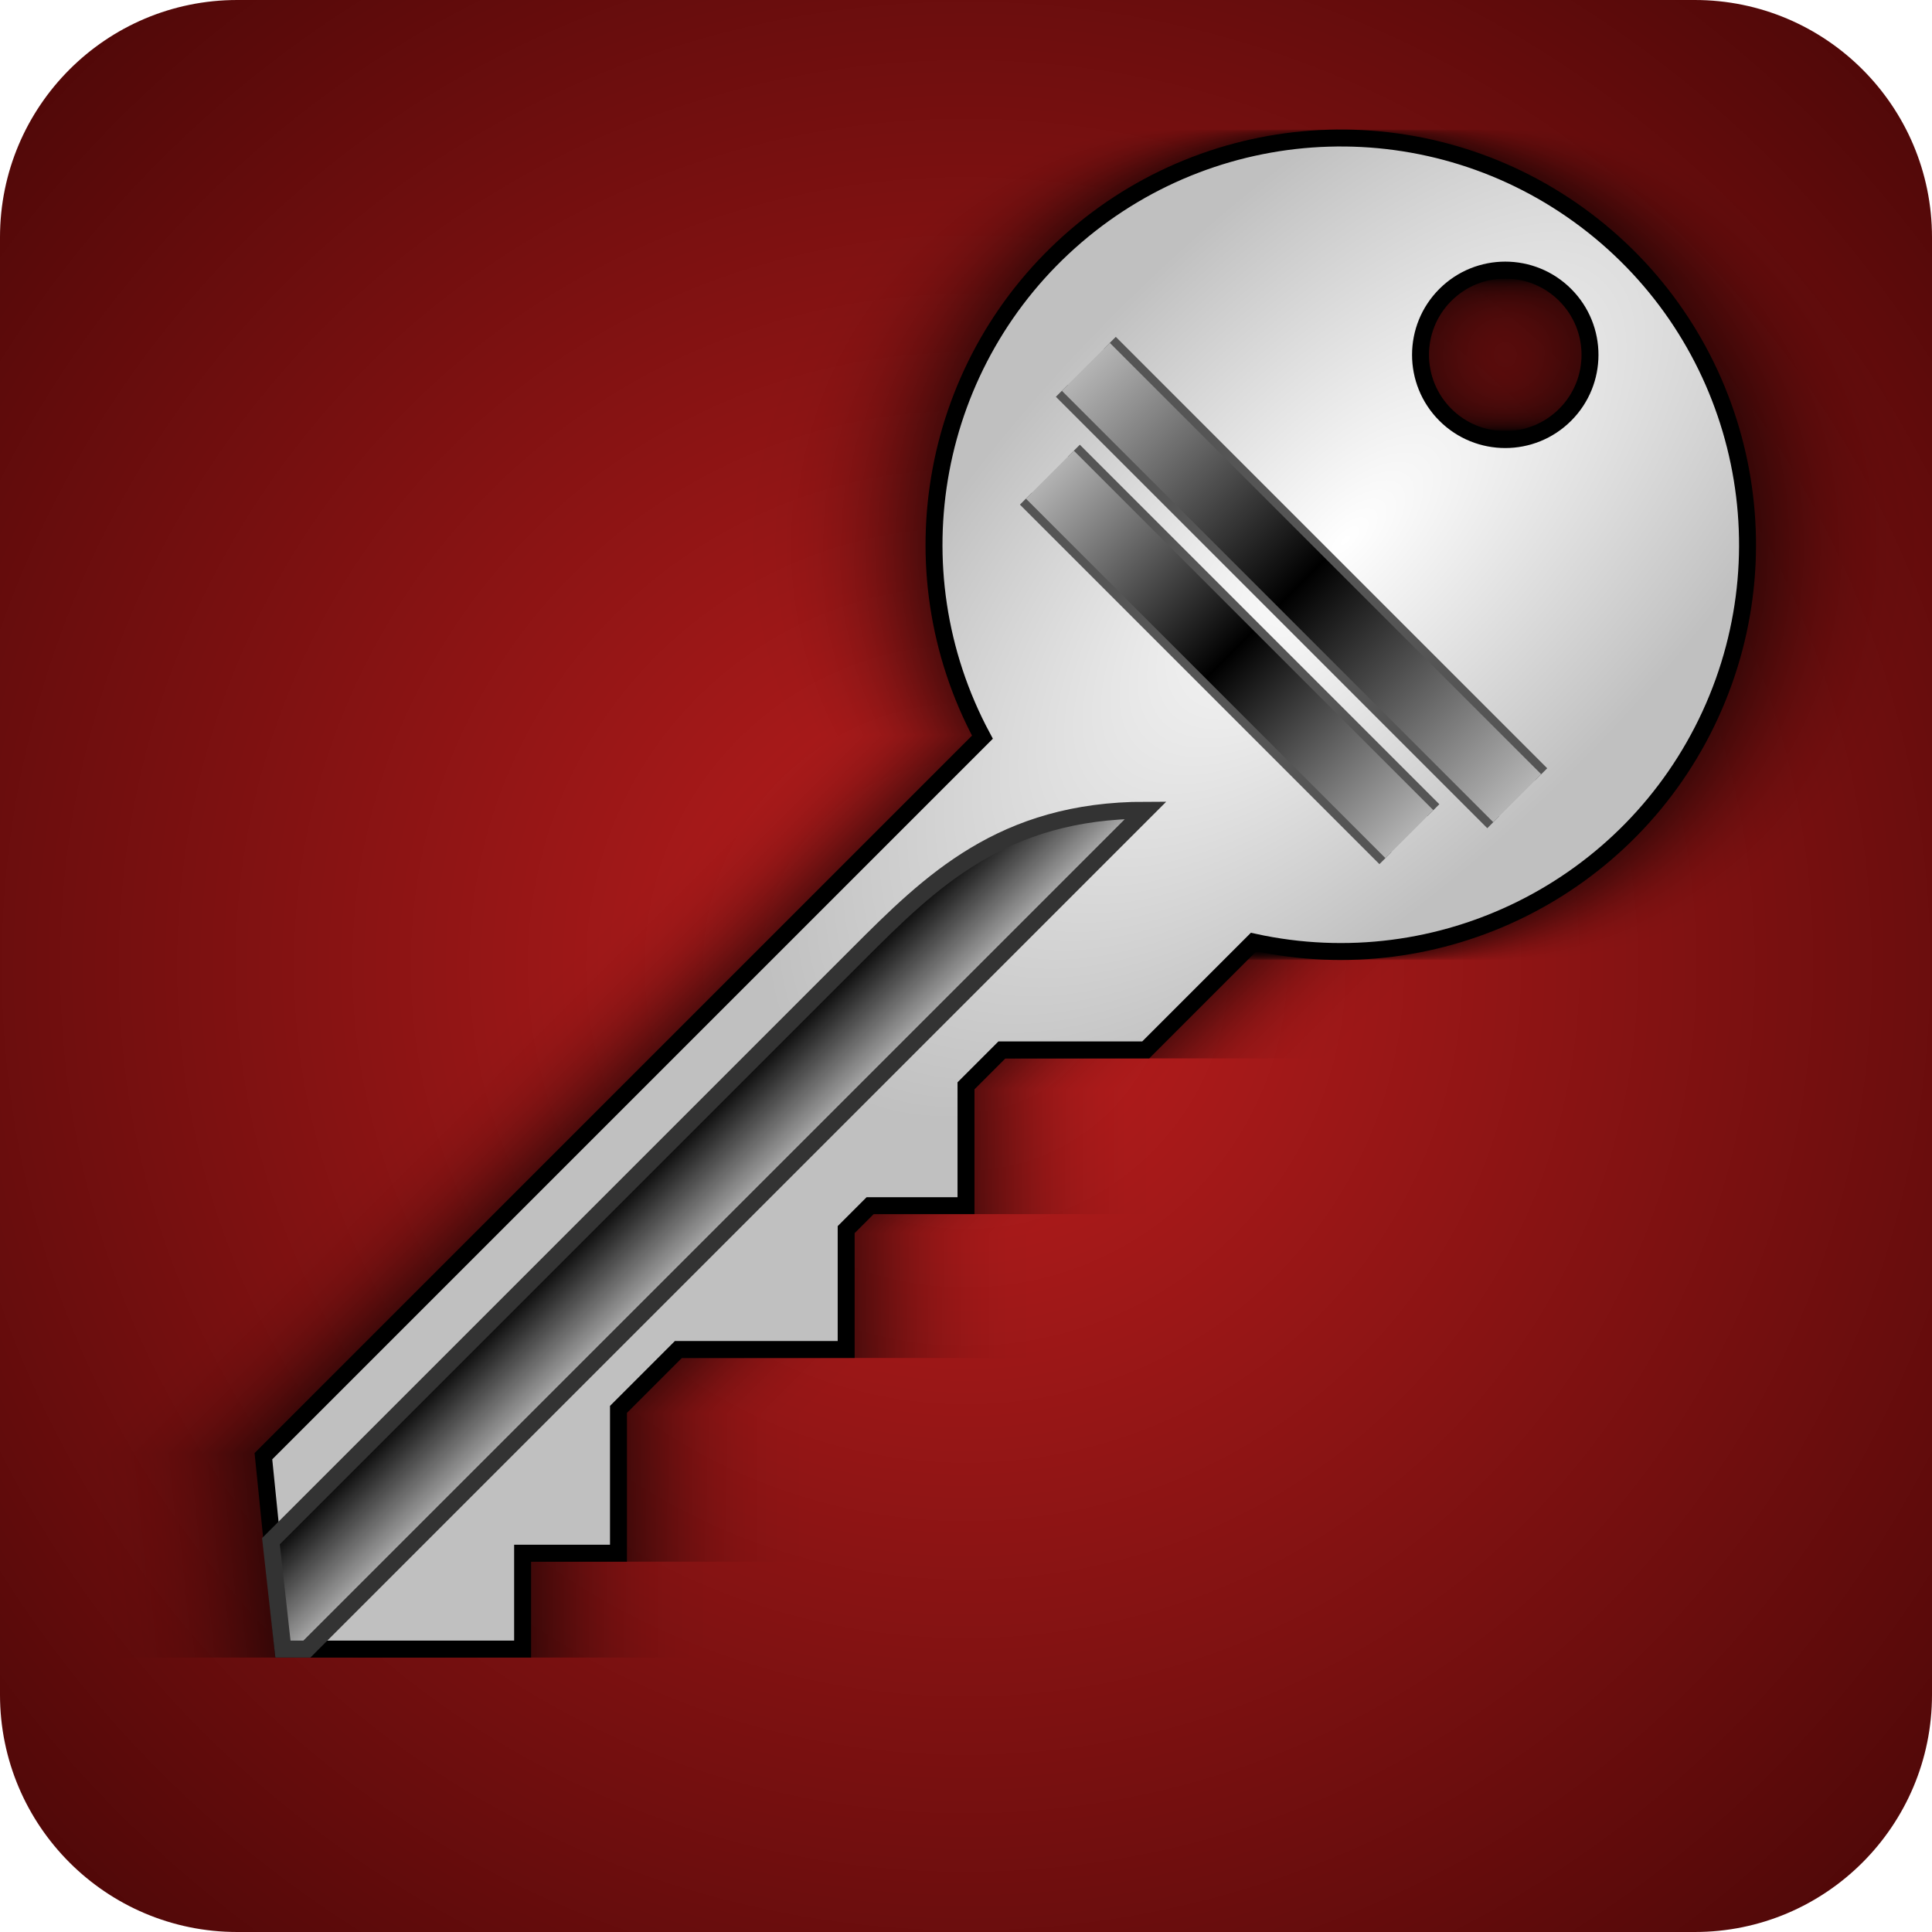
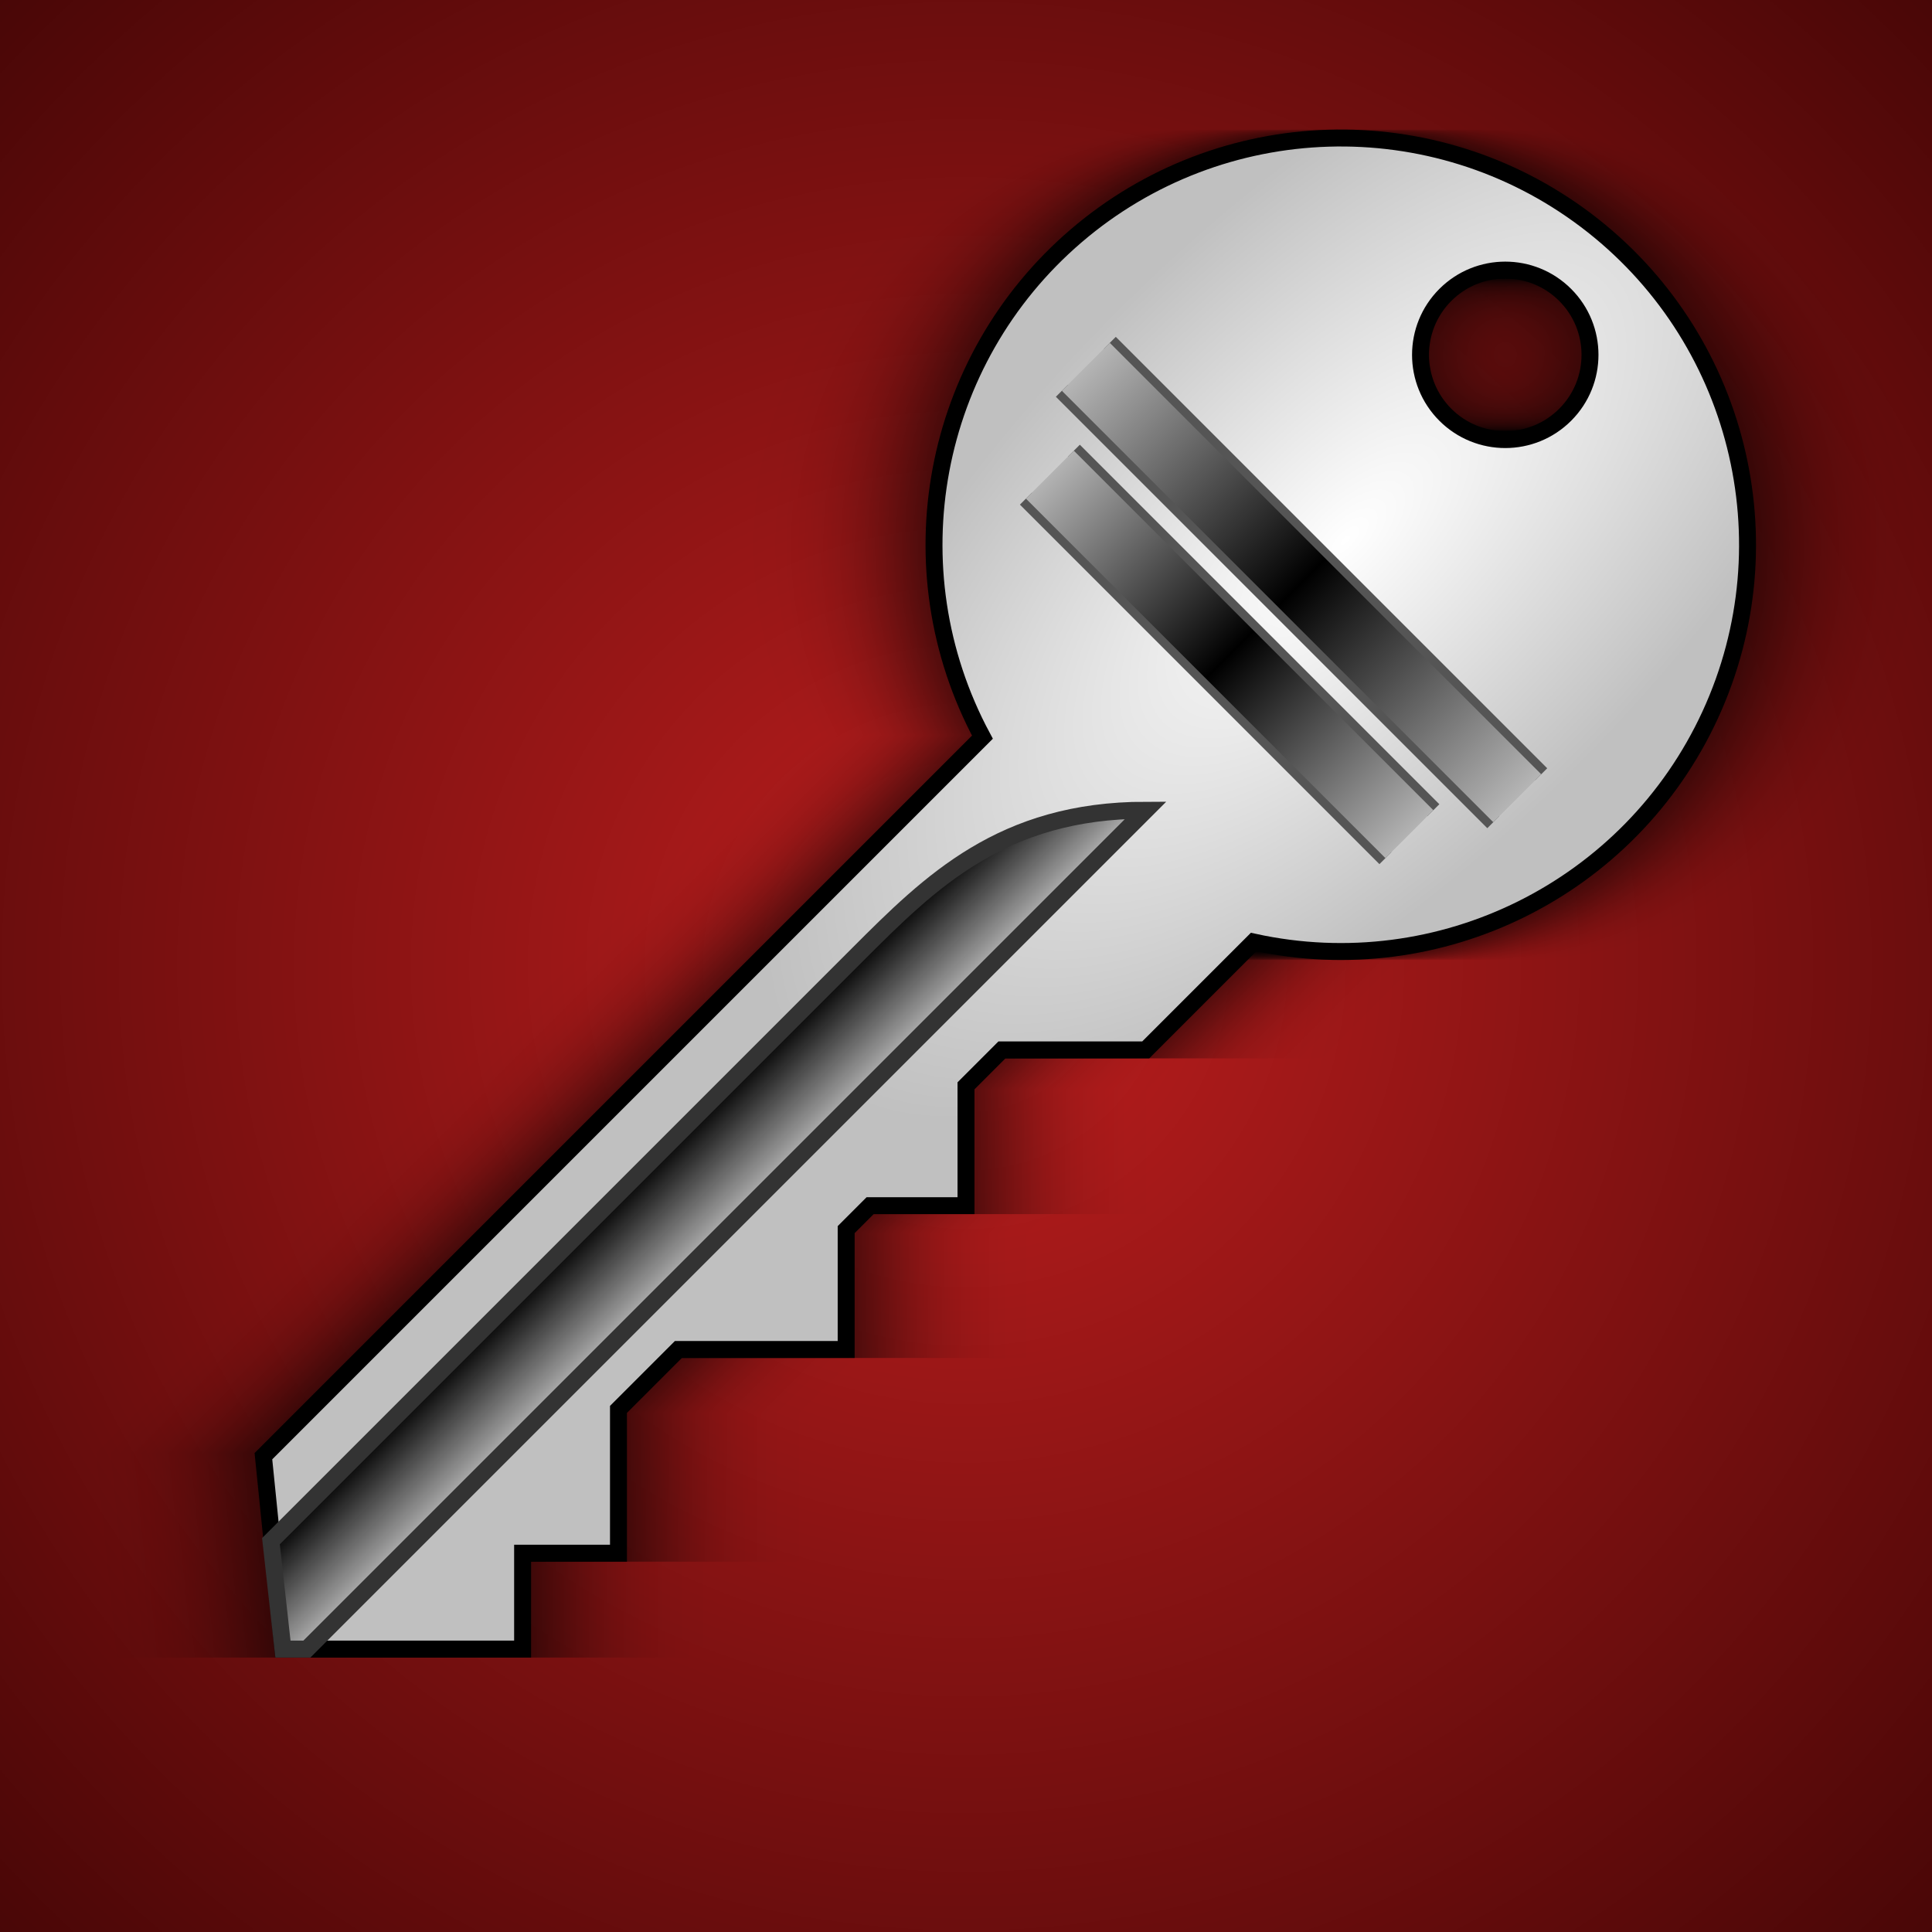
<svg xmlns="http://www.w3.org/2000/svg" xmlns:xlink="http://www.w3.org/1999/xlink" height="512" viewBox="0 0 114 114" width="512">
  <style type="text/css">
    
      rect.bg {
        fill:#600000;
        fill:url(#radial);
      }
      line {
        stroke-width:1px;
        stroke:#555;
      }
    
  </style>
  <defs>
    <path id="key-path" d="M 0, 57              l 10, 10              l 4, -4              l 4, 4              l 6, -6              h 5              l 7, 7              l 5, -5              h 2              l 4, 4              l 5, -5              h 3              l 6, 6              h 9              a 24, 24 0 1 0 -2.767, -19.862              h -60 z              M 100, 54 a 5, 5 0 1 0 10, 0 a 5, 5 0 1 0 -10, 0 z              " />
    <filter id="shadow">
      <feGaussianBlur in="SourceGraphic" stdDeviation="3" />
    </filter>
    <radialGradient id="radial" cx="50%" cy="50%" r="100%" fx="50%" fy="50%">
      <stop offset="0%" style="stop-color:rgb(190,30,30);       stop-opacity:1" />
      <stop offset="90%" style="stop-color:rgb(40,0,0);stop-opacity:1" />
    </radialGradient>
    <radialGradient id="key-radial" cx="80%" cy="50%" r="100%" fx="80%" fy="50%">
      <stop offset="0%" style="stop-color:rgb(255,255,255);       stop-opacity:1" />
      <stop offset="40%" style="stop-color:rgb(192,192,192);stop-opacity:1" />
    </radialGradient>
    <linearGradient id="notch" x1="0%" y1="0%" x2="0%" y2="100%">
      <stop offset="0%" style="stop-color:rgb(0,0,0);stop-opacity:1" />
      <stop offset="100%" style="stop-color:rgb(180,180,180);stop-opacity:1" />
    </linearGradient>
    <linearGradient id="groove" x1="0%" y1="0%" x2="0%" y2="100%">
      <stop offset="0%" style="stop-color:rgb(180,180,180);stop-opacity:1" />
      <stop offset="50%" style="stop-color:rgb(0,0,0);stop-opacity:1" />
      <stop offset="100%" style="stop-color:rgb(180,180,180);stop-opacity:1" />
    </linearGradient>
  </defs>
-   <rect class="bg" x="0" y="0" rx="14" ry="14" width="114" height="114" />
+   <rect class="bg" x="0" y="0" width="114" height="114" />
  <g transform="rotate(-45, 57, 57)">
    <use xlink:href="#key-path" fill-rule="evenodd" style="filter:url(#shadow);fill:#000;stroke:#000;stroke-width:1px;" />
    <use xlink:href="#key-path" fill-rule="evenodd" style="fill:url(#key-radial);stroke:black;stroke-width:1px;" />
    <path d="M 1 58              h 70              c -6 -6 -12 -6 -18 -6              h -49              L 0 57z              " style="fill:url(#notch);stroke:#333;" />
    <line x1="79" y1="40" x2="79" y2="70" />
    <line x1="83" y1="40" x2="83" y2="70" />
    <line x1="85" y1="37" x2="85" y2="73" />
    <line x1="89" y1="37" x2="89" y2="73" />
    <rect x="79" y="40" width="4" height="30" style="fill:url(#groove);" />
    <rect x="85" y="37" width="4" height="36" style="fill:url(#groove);" />
  </g>
</svg>
